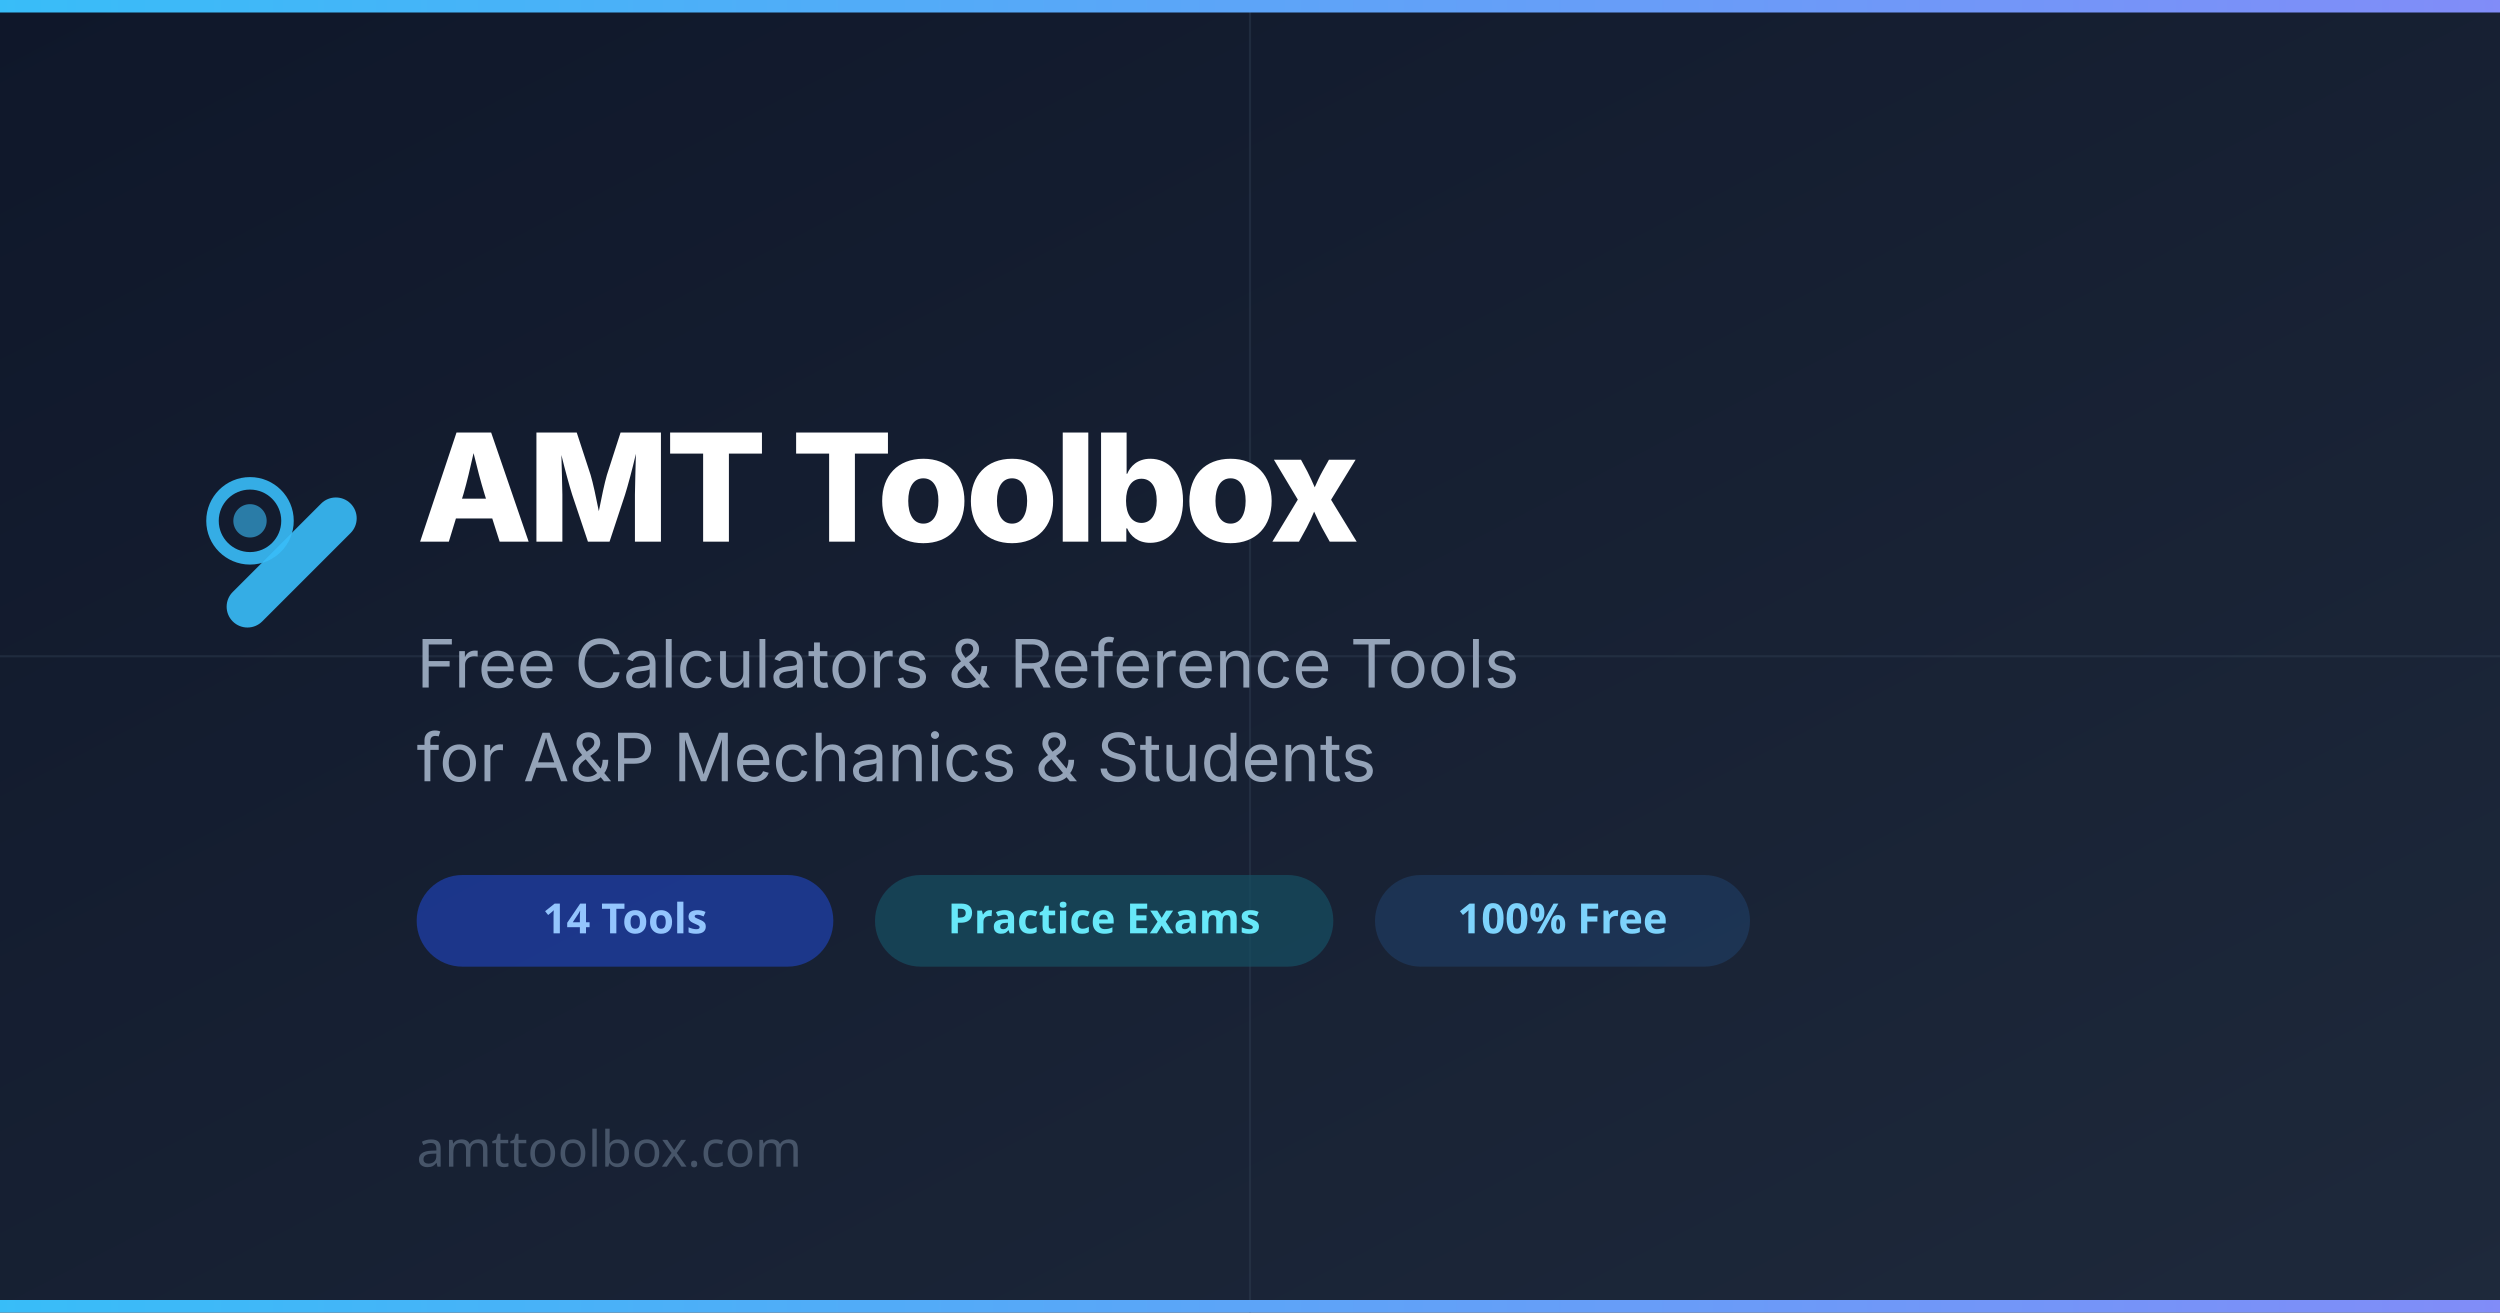
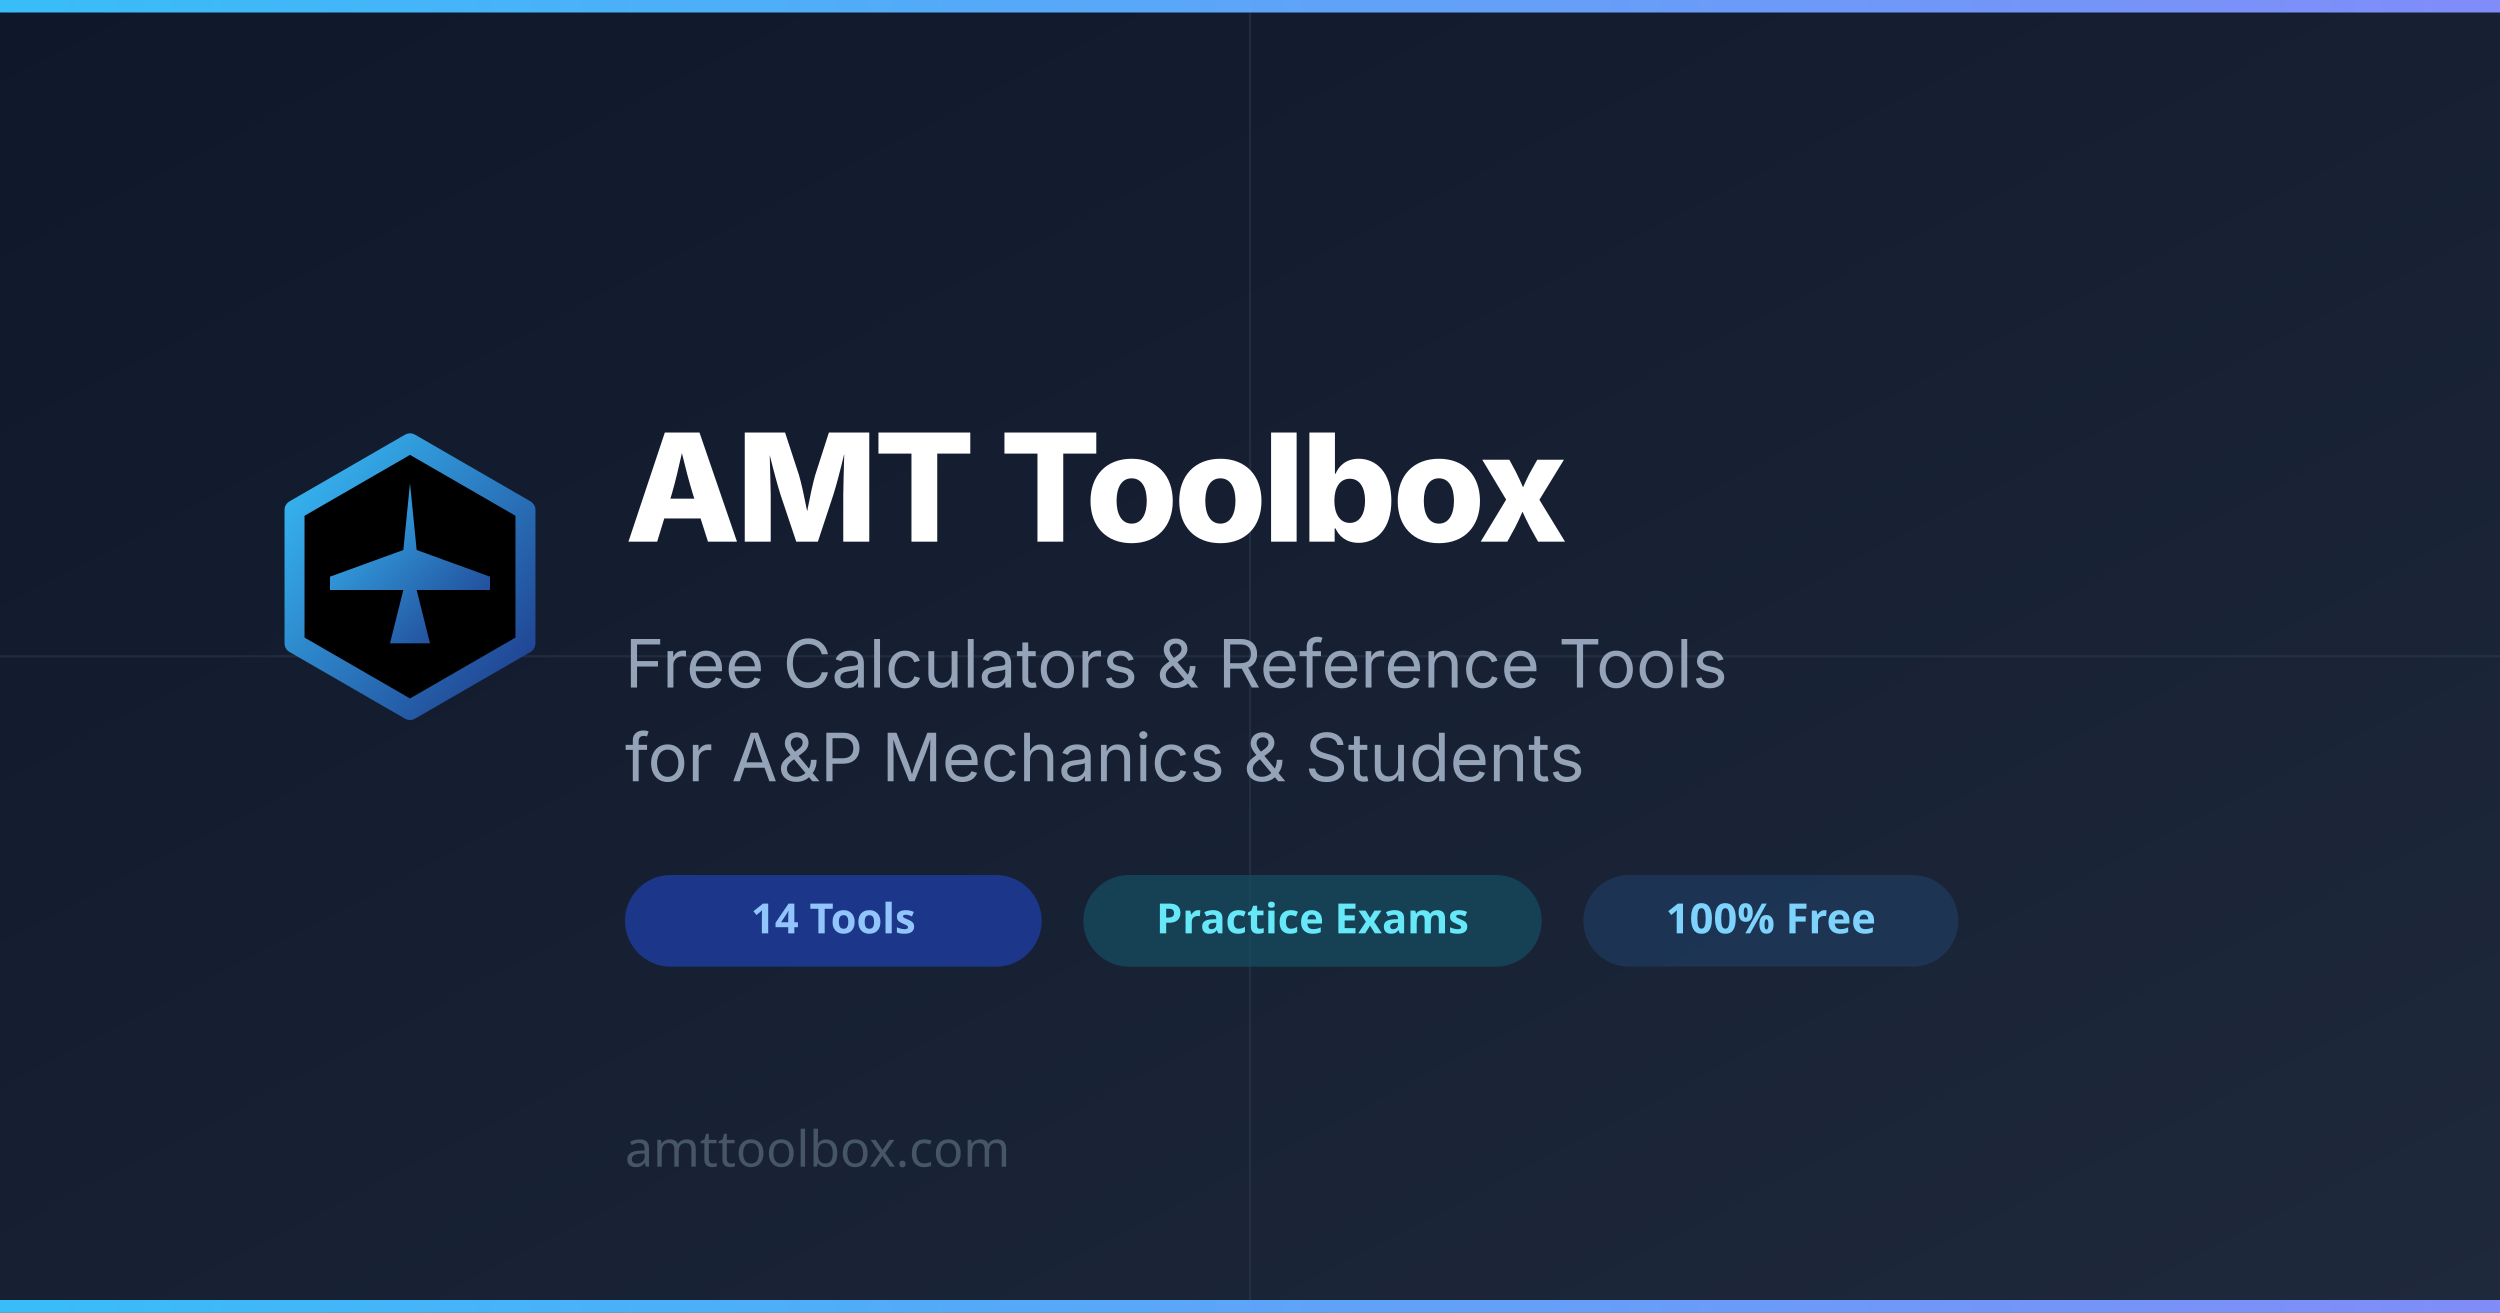
<svg xmlns="http://www.w3.org/2000/svg" width="1200" height="630" viewBox="0 0 1200 630">
  <defs>
    <linearGradient id="bg" x1="0%" y1="0%" x2="100%" y2="100%">
      <stop offset="0%" style="stop-color:#0f172a" />
      <stop offset="100%" style="stop-color:#1e293b" />
    </linearGradient>
    <linearGradient id="accent" x1="0%" y1="0%" x2="100%" y2="0%">
      <stop offset="0%" style="stop-color:#38bdf8" />
      <stop offset="100%" style="stop-color:#818cf8" />
    </linearGradient>
+     <linearGradient id="amtGradient" x1="0%" y1="0%" x2="100%" y2="100%">
+       <stop offset="0%" stop-color="#38bdf8" />
+       <stop offset="100%" stop-color="#1e3a8a" />
+     </linearGradient>
  </defs>
  <rect width="1200" height="630" fill="url(#bg)" />
  <line x1="0" y1="315" x2="1200" y2="315" stroke="#334155" stroke-width="1" opacity="0.4" />
  <line x1="600" y1="0" x2="600" y2="630" stroke="#334155" stroke-width="1" opacity="0.4" />
  <rect x="0" y="0" width="1200" height="6" fill="url(#accent)" />
-   <g transform="translate(100, 240)">
-     <rect x="0" y="20" width="80" height="20" rx="10" fill="#38bdf8" opacity="0.9" transform="rotate(-45 40 30)" />
-     <circle cx="20" cy="10" r="18" fill="none" stroke="#38bdf8" stroke-width="6" opacity="0.9" />
-     <circle cx="20" cy="10" r="8" fill="#38bdf8" opacity="0.6" />
+   <g transform="translate(120, 200) scale(3.2)">
+     <path d="M24 4L41.32 14v20L24 44L6.68 34V14L24 4z" stroke="url(#amtGradient)" stroke-width="3" stroke-linejoin="round" />
+     <path d="M24 10l1 10l11 4v2l-11 0l2 8h-6l2 -8l-11 0v-2l11 -4z" fill="url(#amtGradient)" />
  </g>
-   <text x="200" y="260" font-family="system-ui, -apple-system, sans-serif" font-size="72" font-weight="800" fill="white" letter-spacing="-2">AMT Toolbox</text>
-   <text x="200" y="330" font-family="system-ui, -apple-system, sans-serif" font-size="32" font-weight="400" fill="#94a3b8">Free Calculators &amp; Reference Tools</text>
-   <text x="200" y="375" font-family="system-ui, -apple-system, sans-serif" font-size="32" font-weight="400" fill="#94a3b8">for A&amp;P Mechanics &amp; Students</text>
-   <g transform="translate(200, 420)">
+   <text x="300" y="260" font-family="system-ui, -apple-system, sans-serif" font-size="72" font-weight="800" fill="white" letter-spacing="-2">AMT Toolbox</text>
+   <text x="300" y="330" font-family="system-ui, -apple-system, sans-serif" font-size="32" font-weight="400" fill="#94a3b8">Free Calculators &amp; Reference Tools</text>
+   <text x="300" y="375" font-family="system-ui, -apple-system, sans-serif" font-size="32" font-weight="400" fill="#94a3b8">for A&amp;P Mechanics &amp; Students</text>
+   <g transform="translate(300, 420)">
    <rect x="0" y="0" width="200" height="44" rx="22" fill="#1e40af" opacity="0.7" />
    <text x="100" y="28" font-family="system-ui, sans-serif" font-size="20" fill="#93c5fd" text-anchor="middle" font-weight="600">14 Tools</text>
    <rect x="220" y="0" width="220" height="44" rx="22" fill="#164e63" opacity="0.7" />
    <text x="330" y="28" font-family="system-ui, sans-serif" font-size="20" fill="#67e8f9" text-anchor="middle" font-weight="600">Practice Exams</text>
    <rect x="460" y="0" width="180" height="44" rx="22" fill="#1e3a5f" opacity="0.7" />
    <text x="550" y="28" font-family="system-ui, sans-serif" font-size="20" fill="#7dd3fc" text-anchor="middle" font-weight="600">100% Free</text>
  </g>
-   <text x="200" y="560" font-family="system-ui, sans-serif" font-size="24" fill="#475569">amttoolbox.com</text>
+   <text x="300" y="560" font-family="system-ui, sans-serif" font-size="24" fill="#475569">amttoolbox.com</text>
  <rect x="0" y="624" width="1200" height="6" fill="url(#accent)" />
</svg>
